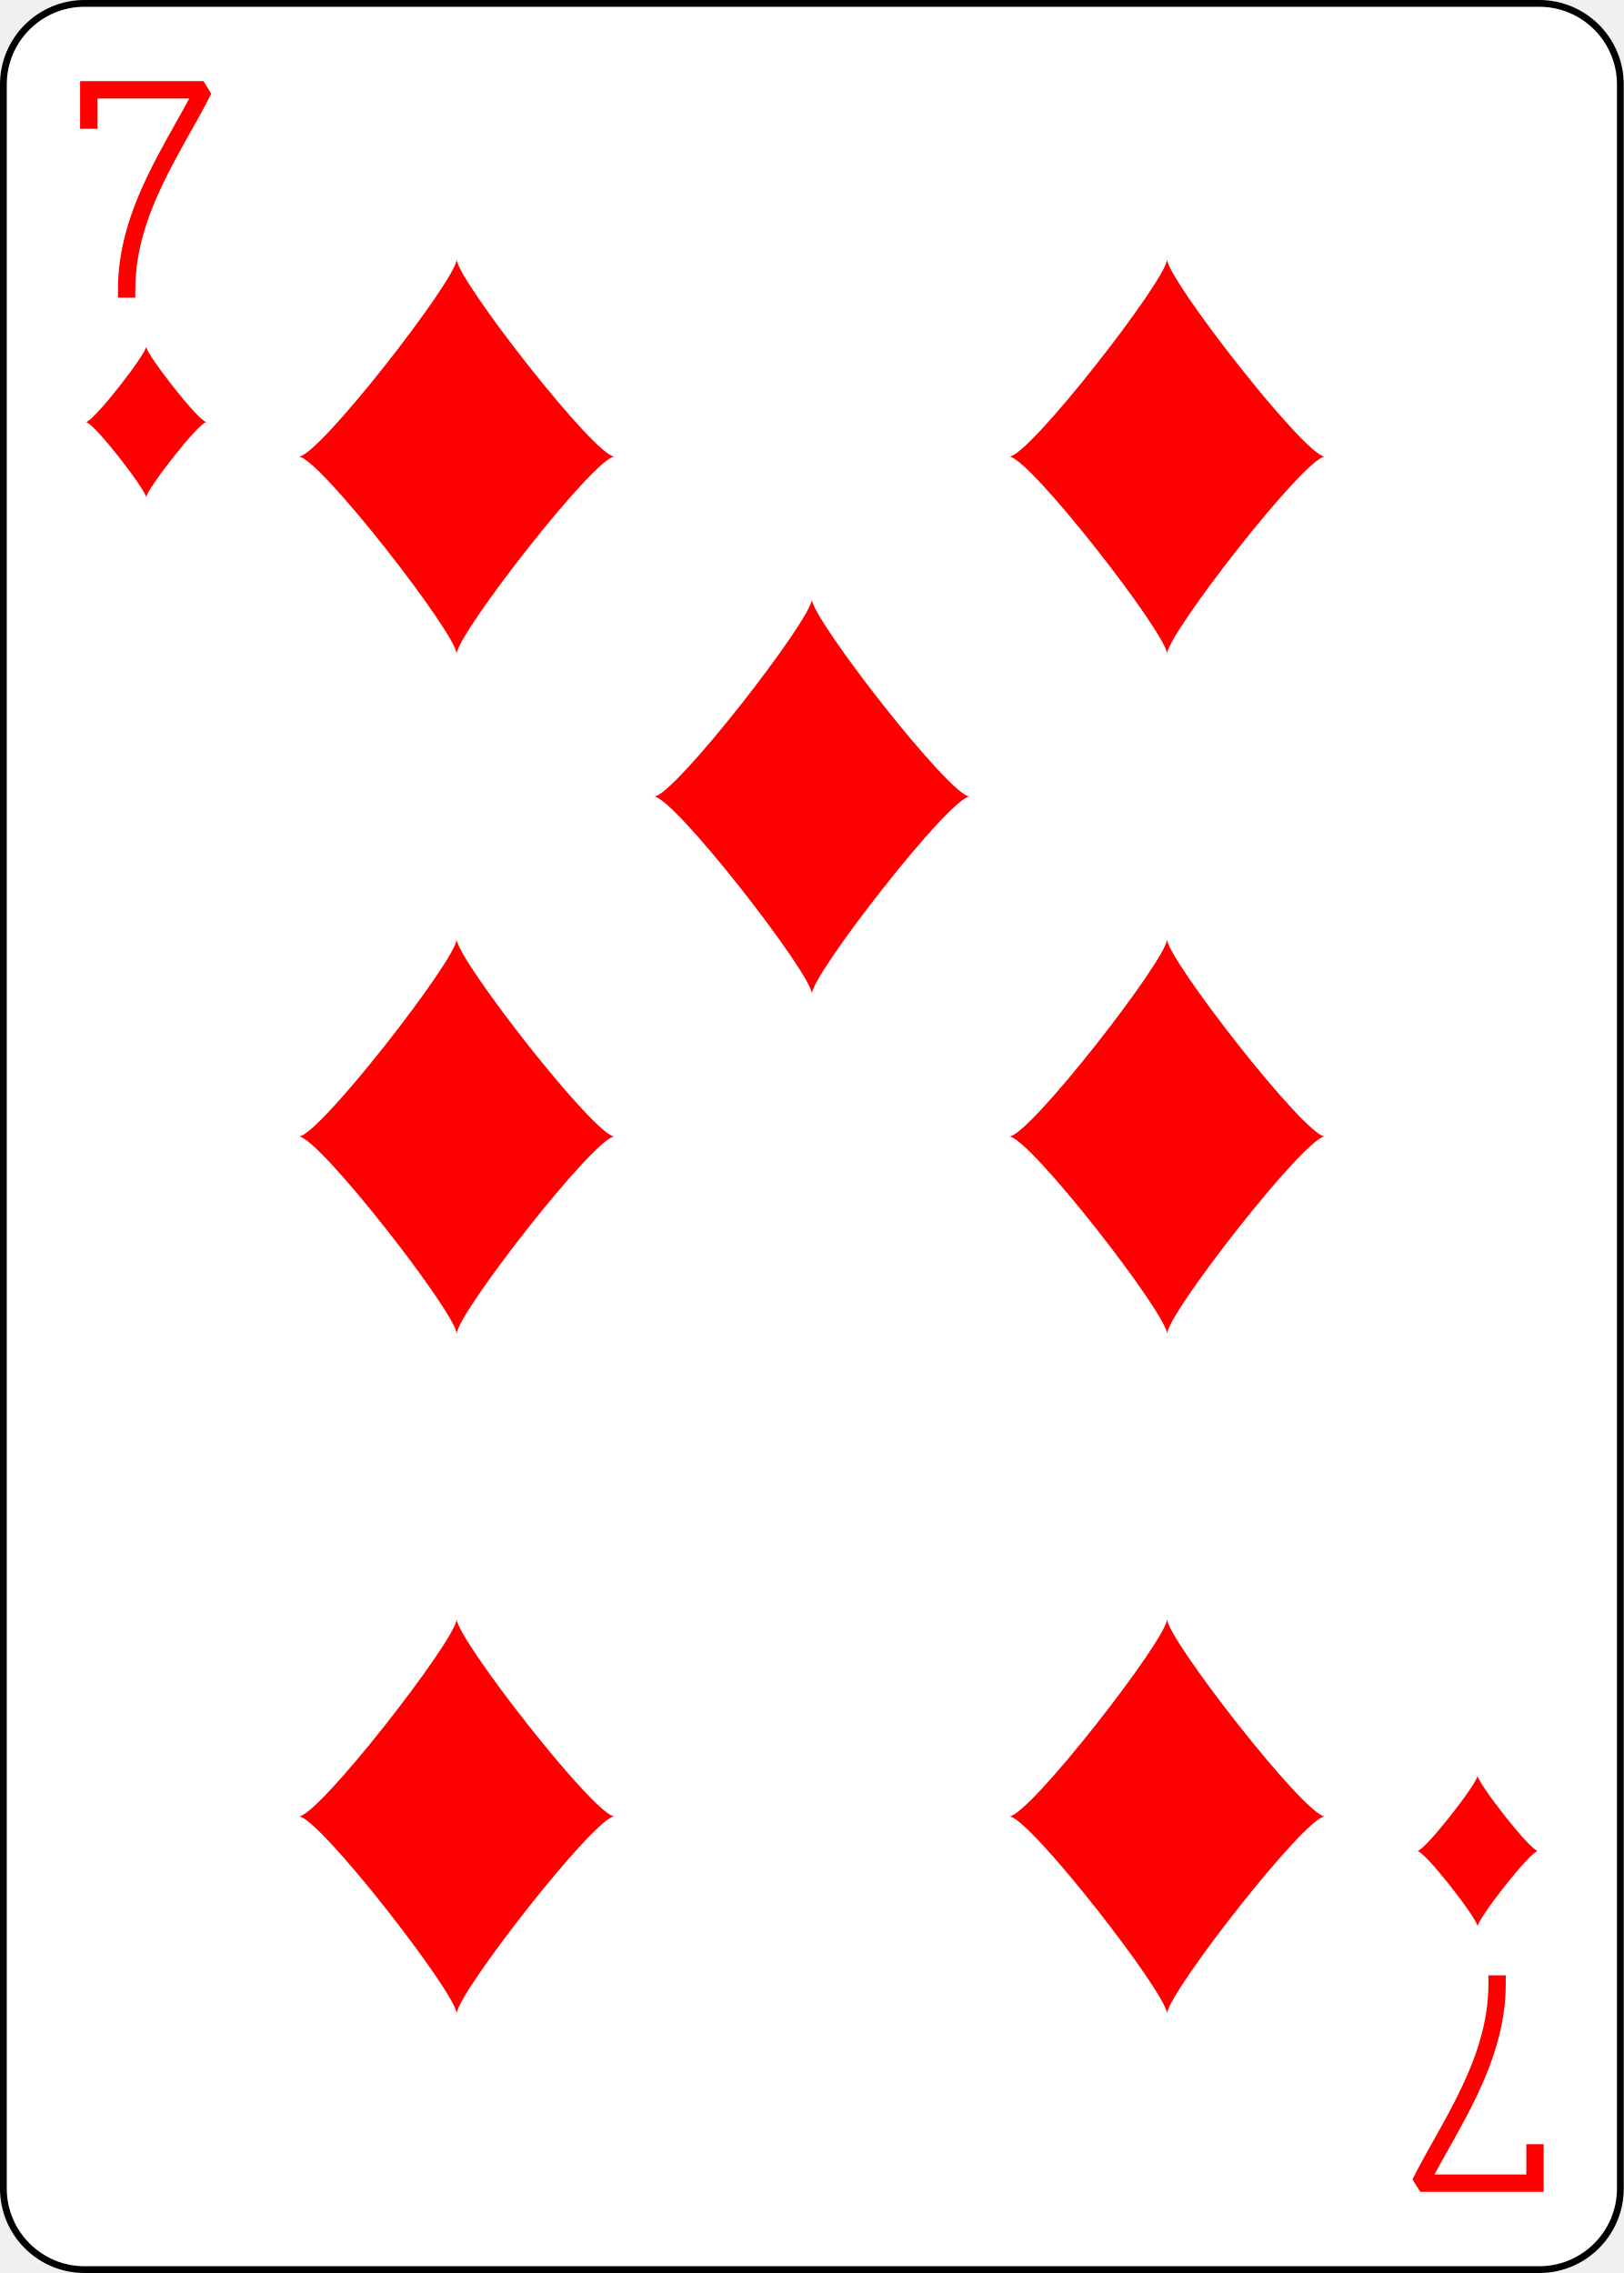
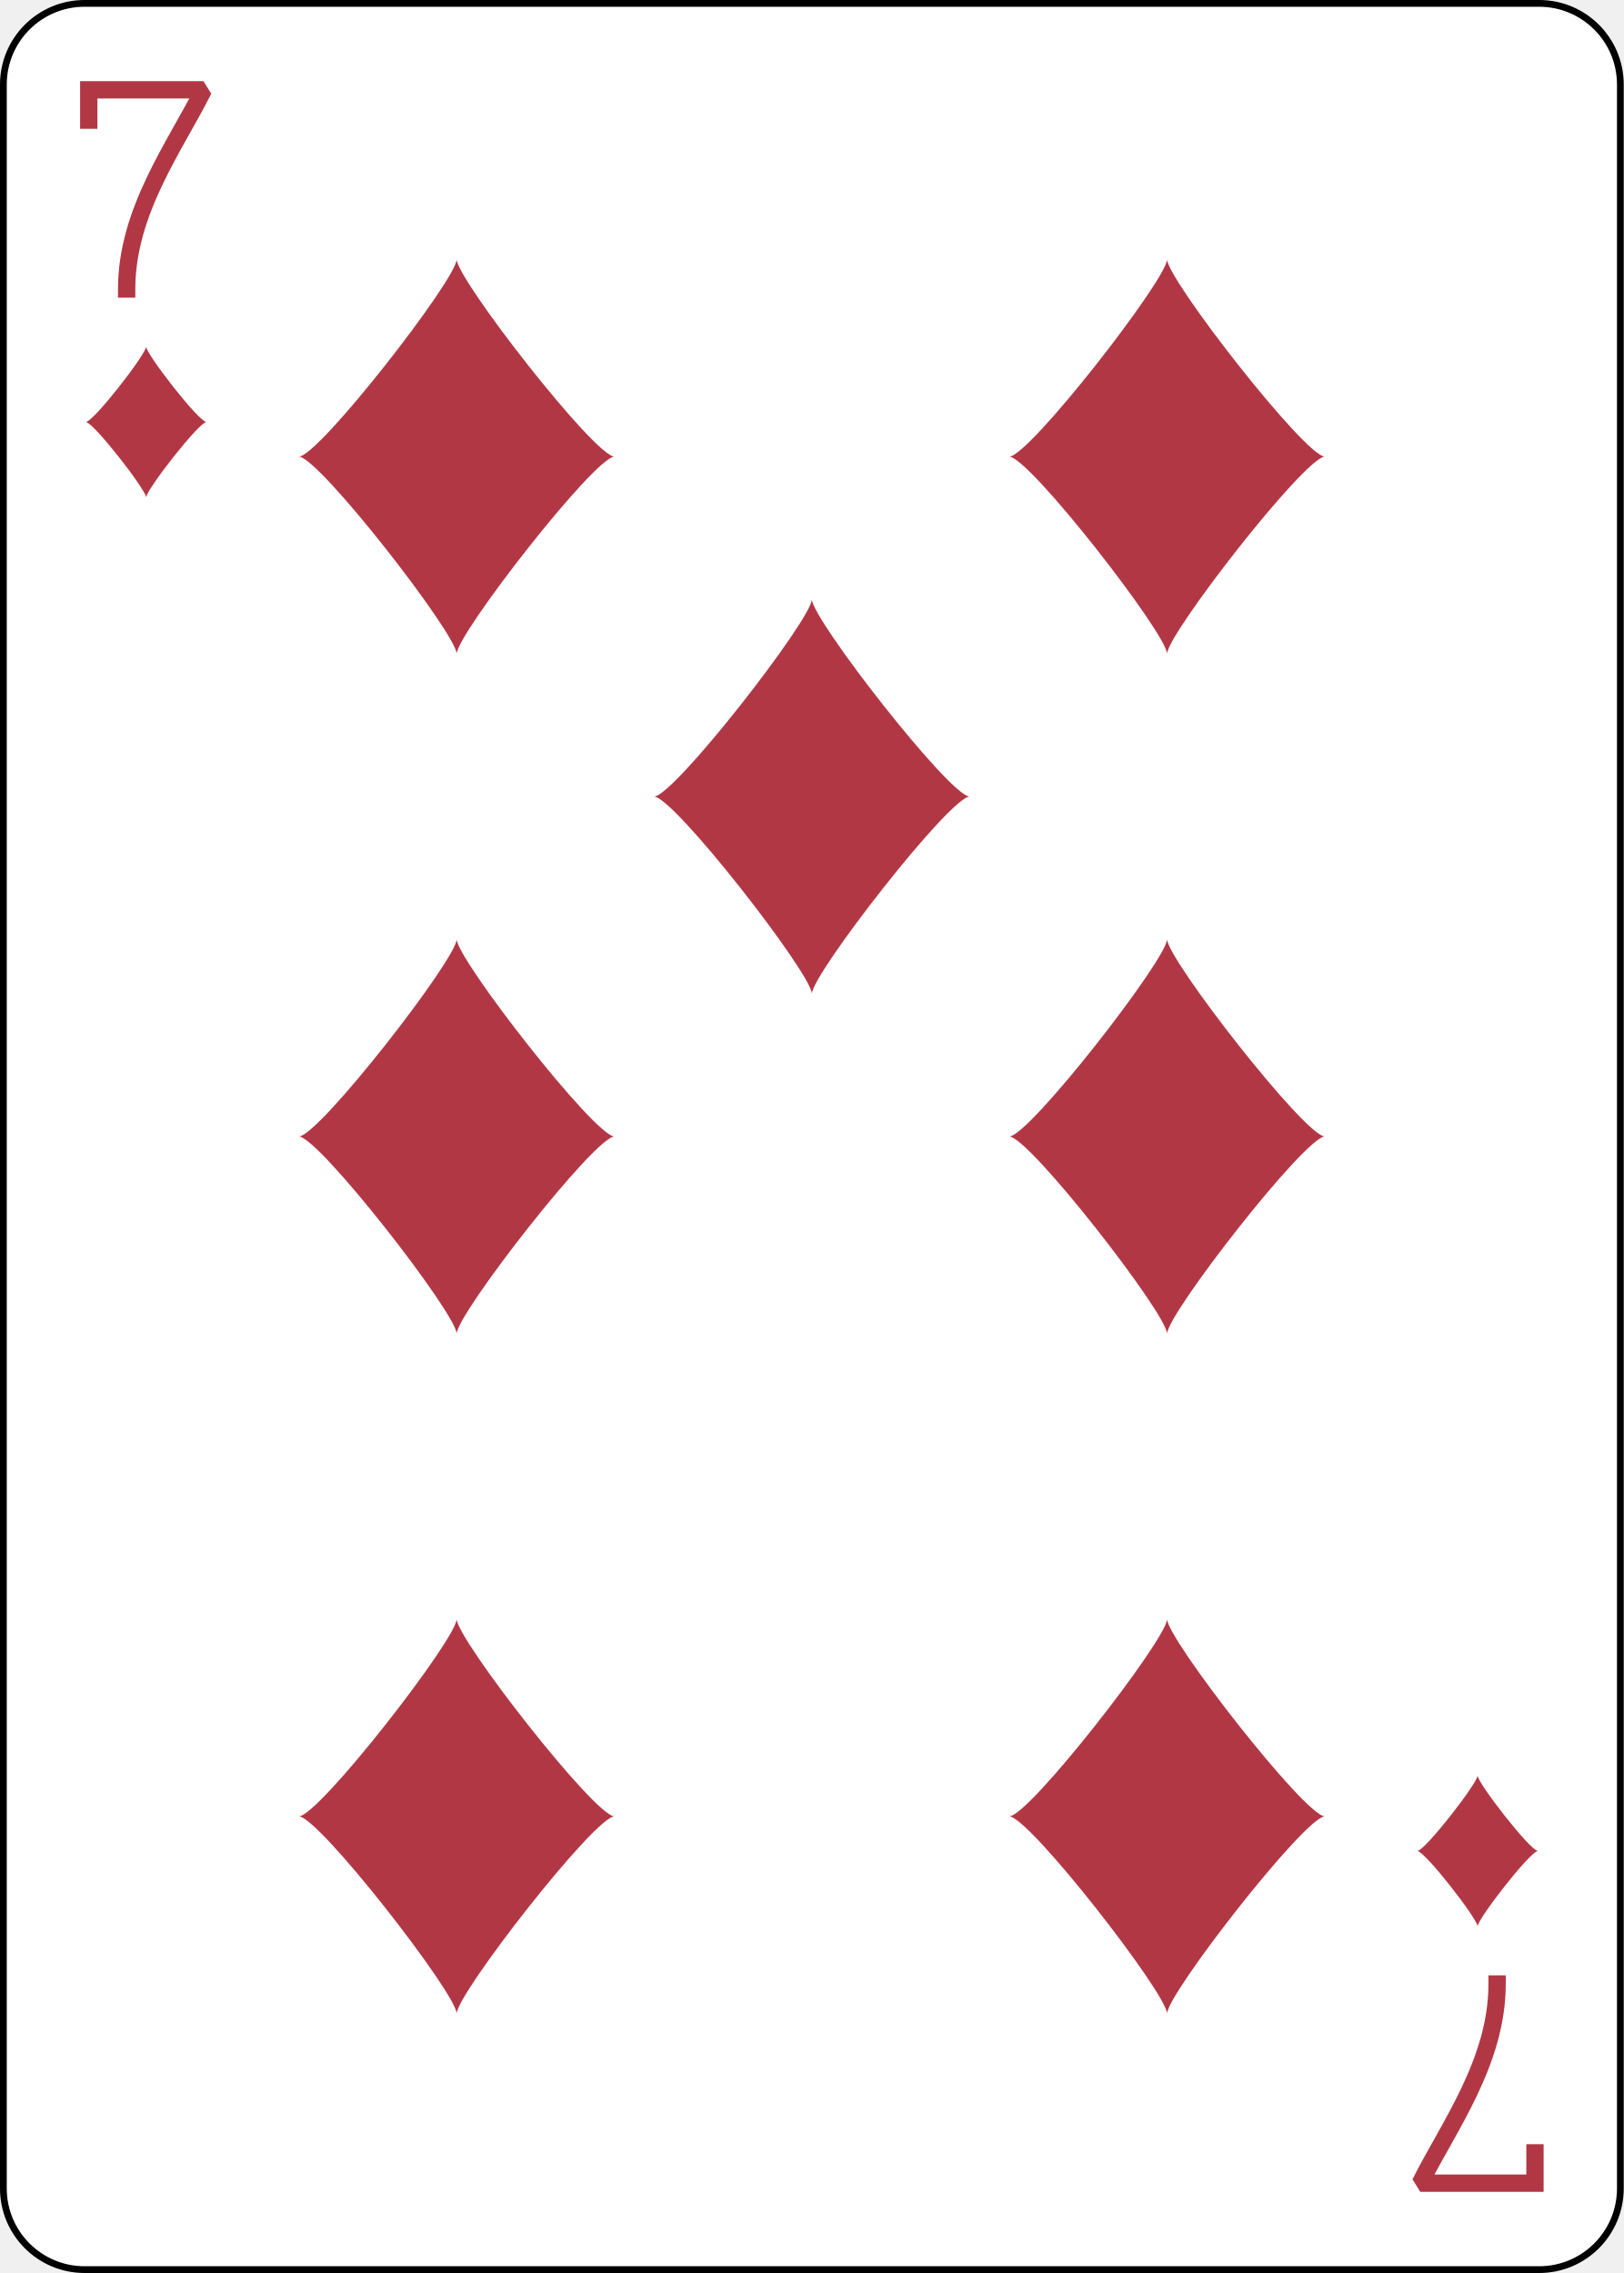
<svg xmlns="http://www.w3.org/2000/svg" xmlns:xlink="http://www.w3.org/1999/xlink" class="card" face="7D" height="3.5in" preserveAspectRatio="none" viewBox="-120 -168 240 336" width="2.5in">
  <defs>
    <symbol id="SD7" viewBox="-600 -600 1200 1200" preserveAspectRatio="xMinYMid">
-       <path d="M-400 0C-350 0 0 -450 0 -500C0 -450 350 0 400 0C350 0 0 450 0 500C0 450 -350 0 -400 0Z" fill="red" />
+       <path d="M-400 0C-350 0 0 -450 0 -500C0 -450 350 0 400 0C350 0 0 450 0 500C0 450 -350 0 -400 0Z" fill="#b23745" />
    </symbol>
    <symbol id="VD7" viewBox="-500 -500 1000 1000" preserveAspectRatio="xMinYMid">
-       <path d="M-265 -320L-265 -460L265 -460C135 -200 -90 100 -90 460" stroke="red" stroke-width="80" stroke-linecap="square" stroke-miterlimit="1.5" fill="none" />
+       <path d="M-265 -320L-265 -460L265 -460C135 -200 -90 100 -90 460" stroke="#b23745" stroke-width="80" stroke-linecap="square" stroke-miterlimit="1.5" fill="none" />
    </symbol>
  </defs>
  <rect width="239" height="335" x="-119.5" y="-167.5" rx="12" ry="12" fill="white" stroke="black" />
  <use xlink:href="#VD7" height="32" width="32" x="-114.4" y="-156" />
  <use xlink:href="#SD7" height="26.769" width="26.769" x="-111.784" y="-119" />
  <use xlink:href="#SD7" height="70" width="70" x="-87.501" y="-135.501" />
  <use xlink:href="#SD7" height="70" width="70" x="17.501" y="-135.501" />
  <use xlink:href="#SD7" height="70" width="70" x="-87.501" y="-35" />
  <use xlink:href="#SD7" height="70" width="70" x="17.501" y="-35" />
  <use xlink:href="#SD7" height="70" width="70" x="-35" y="-85.25" />
  <g transform="rotate(180)">
    <use xlink:href="#VD7" height="32" width="32" x="-114.4" y="-156" />
    <use xlink:href="#SD7" height="26.769" width="26.769" x="-111.784" y="-119" />
    <use xlink:href="#SD7" height="70" width="70" x="-87.501" y="-135.501" />
    <use xlink:href="#SD7" height="70" width="70" x="17.501" y="-135.501" />
  </g>
</svg>
